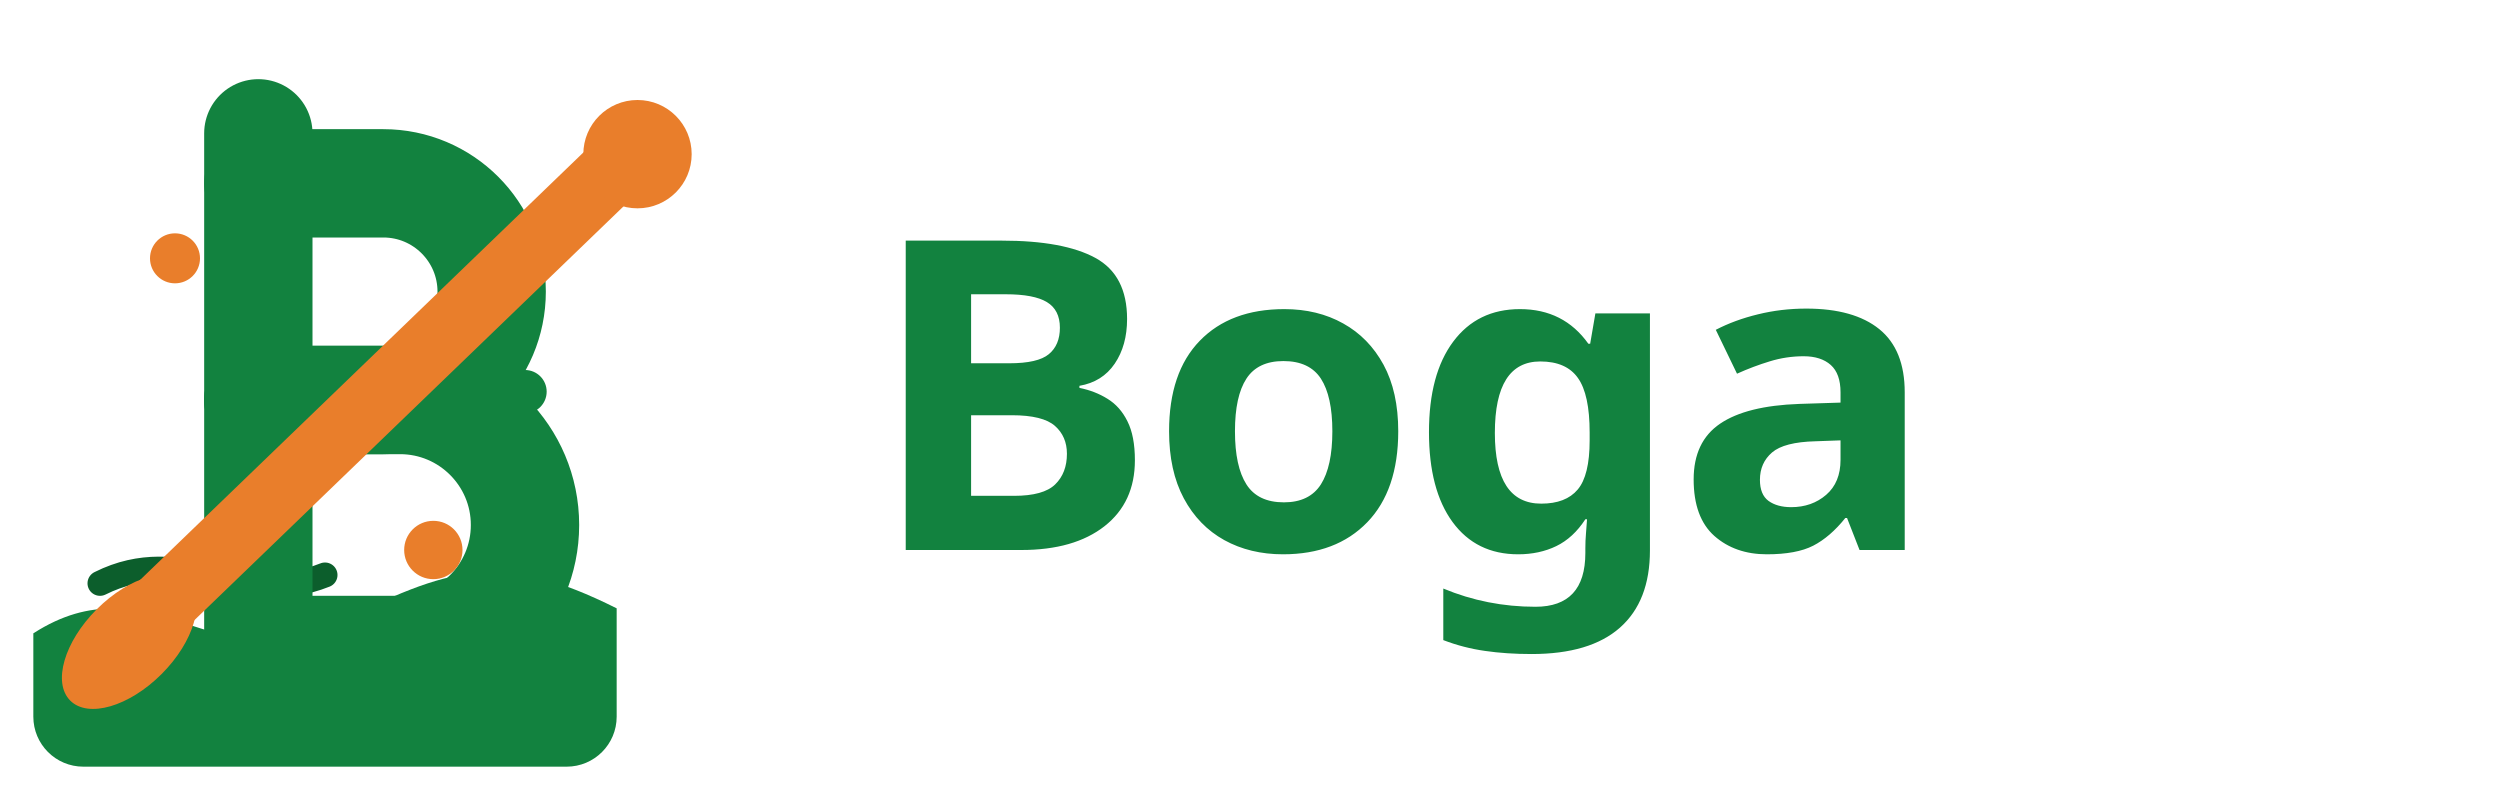
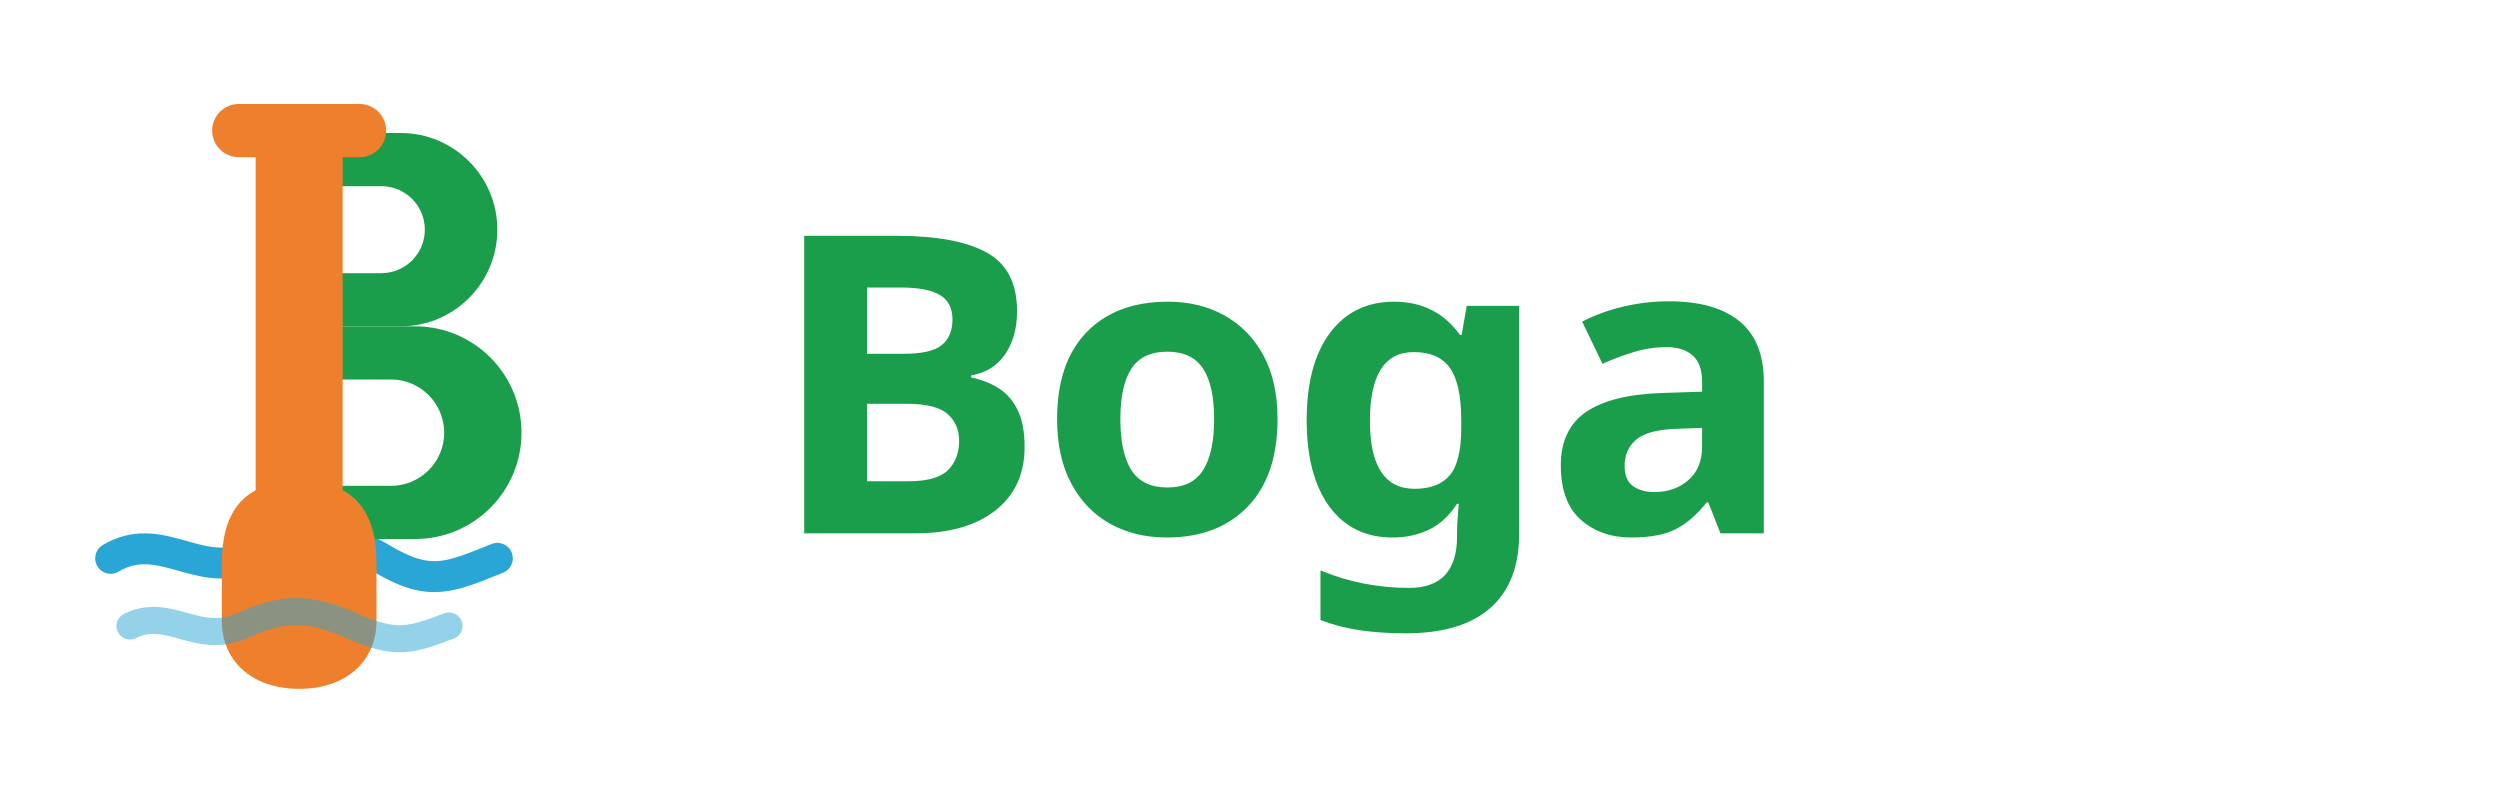
<svg xmlns="http://www.w3.org/2000/svg" width="300" height="96" viewBox="0 0 300 96" fill="none" role="img" aria-label="Boga">
-   <path d="M4 76c14-9 22 6 36-1s20-9 34-2v13a6 6 0 0 1-6 6H10a6 6 0 0 1-6-6z" fill="#12823F" />
-   <path d="M12 70c10-5 17 3 27-1" stroke="#0C5E2C" stroke-width="3" stroke-linecap="round" />
-   <path d="M31 16v64" stroke="#12823F" stroke-width="13" stroke-linecap="round" />
-   <path d="M31 22h15a13 13 0 0 1 0 26H31" stroke="#12823F" stroke-width="13" stroke-linecap="round" />
-   <path d="M31 48h17a15 15 0 0 1 0 30H31" stroke="#12823F" stroke-width="13" stroke-linecap="round" />
-   <path d="M18 74 74 20" stroke="#E97E2B" stroke-width="8" stroke-linecap="round" />
-   <ellipse cx="15.5" cy="77" rx="10" ry="5.5" transform="rotate(-45 15.5 77)" fill="#E97E2B" />
-   <circle cx="76.5" cy="18.5" r="6.5" fill="#E97E2B" />
-   <circle cx="52" cy="66" r="3.5" fill="#E97E2B" />
-   <circle cx="21" cy="31" r="3" fill="#E97E2B" />
-   <circle cx="63" cy="47" r="2.6" fill="#12823F" />
-   <text x="104" y="66" font-family="'Plus Jakarta Sans', system-ui, sans-serif" font-size="52" font-weight="800" letter-spacing="-1" fill="#12823F">Boga</text>
+   <g transform="translate(4 9) scale(1.16)">
+     <g transform="translate(8 1)">
+       <path d="M0 49c5-3 9 2 14 0s9-3 14 0 7 2 12 0" stroke="#2AA6D6" stroke-width="3.2" stroke-linecap="round" />
+       <path fill="#1B9E4B" fill-rule="evenodd" d="M22 5h8a10 10 0 0 1 0 20H22V5Zm0 5.5h6a4.5 4.5 0 0 1 0 9H22v-9Z" />
+       <path fill="#1B9E4B" fill-rule="evenodd" d="M22 25h9.5a11 11 0 0 1 0 22H22V25Zm0 5.5h7a5.5 5.5 0 0 1 0 11H22V30.5Z" />
+       <rect x="10.5" y="2" width="18" height="5.5" rx="2.75" fill="#EE7F2D" />
+       <rect x="15" y="4" width="9" height="40" rx="2" fill="#EE7F2D" />
+       <path fill="#EE7F2D" d="M19.5 41c-6 0-8 3.5-8 8.5v6c0 4 3 7 8 7s8-3 8-7v-6c0-5-2-8.5-8-8.5Z" />
+       <path d="M2 56c4-2 7 2 11.5 0s7-2 11.5 0 6 1.5 10 0" stroke="#2AA6D6" stroke-width="2.8" stroke-linecap="round" opacity=".5" />
+     </g>
+   </g>
+   <text x="92" y="64" font-family="'Plus Jakarta Sans', system-ui, sans-serif" font-size="50" font-weight="800" letter-spacing="-1" fill="#1B9E4B">Boga</text>
</svg>
